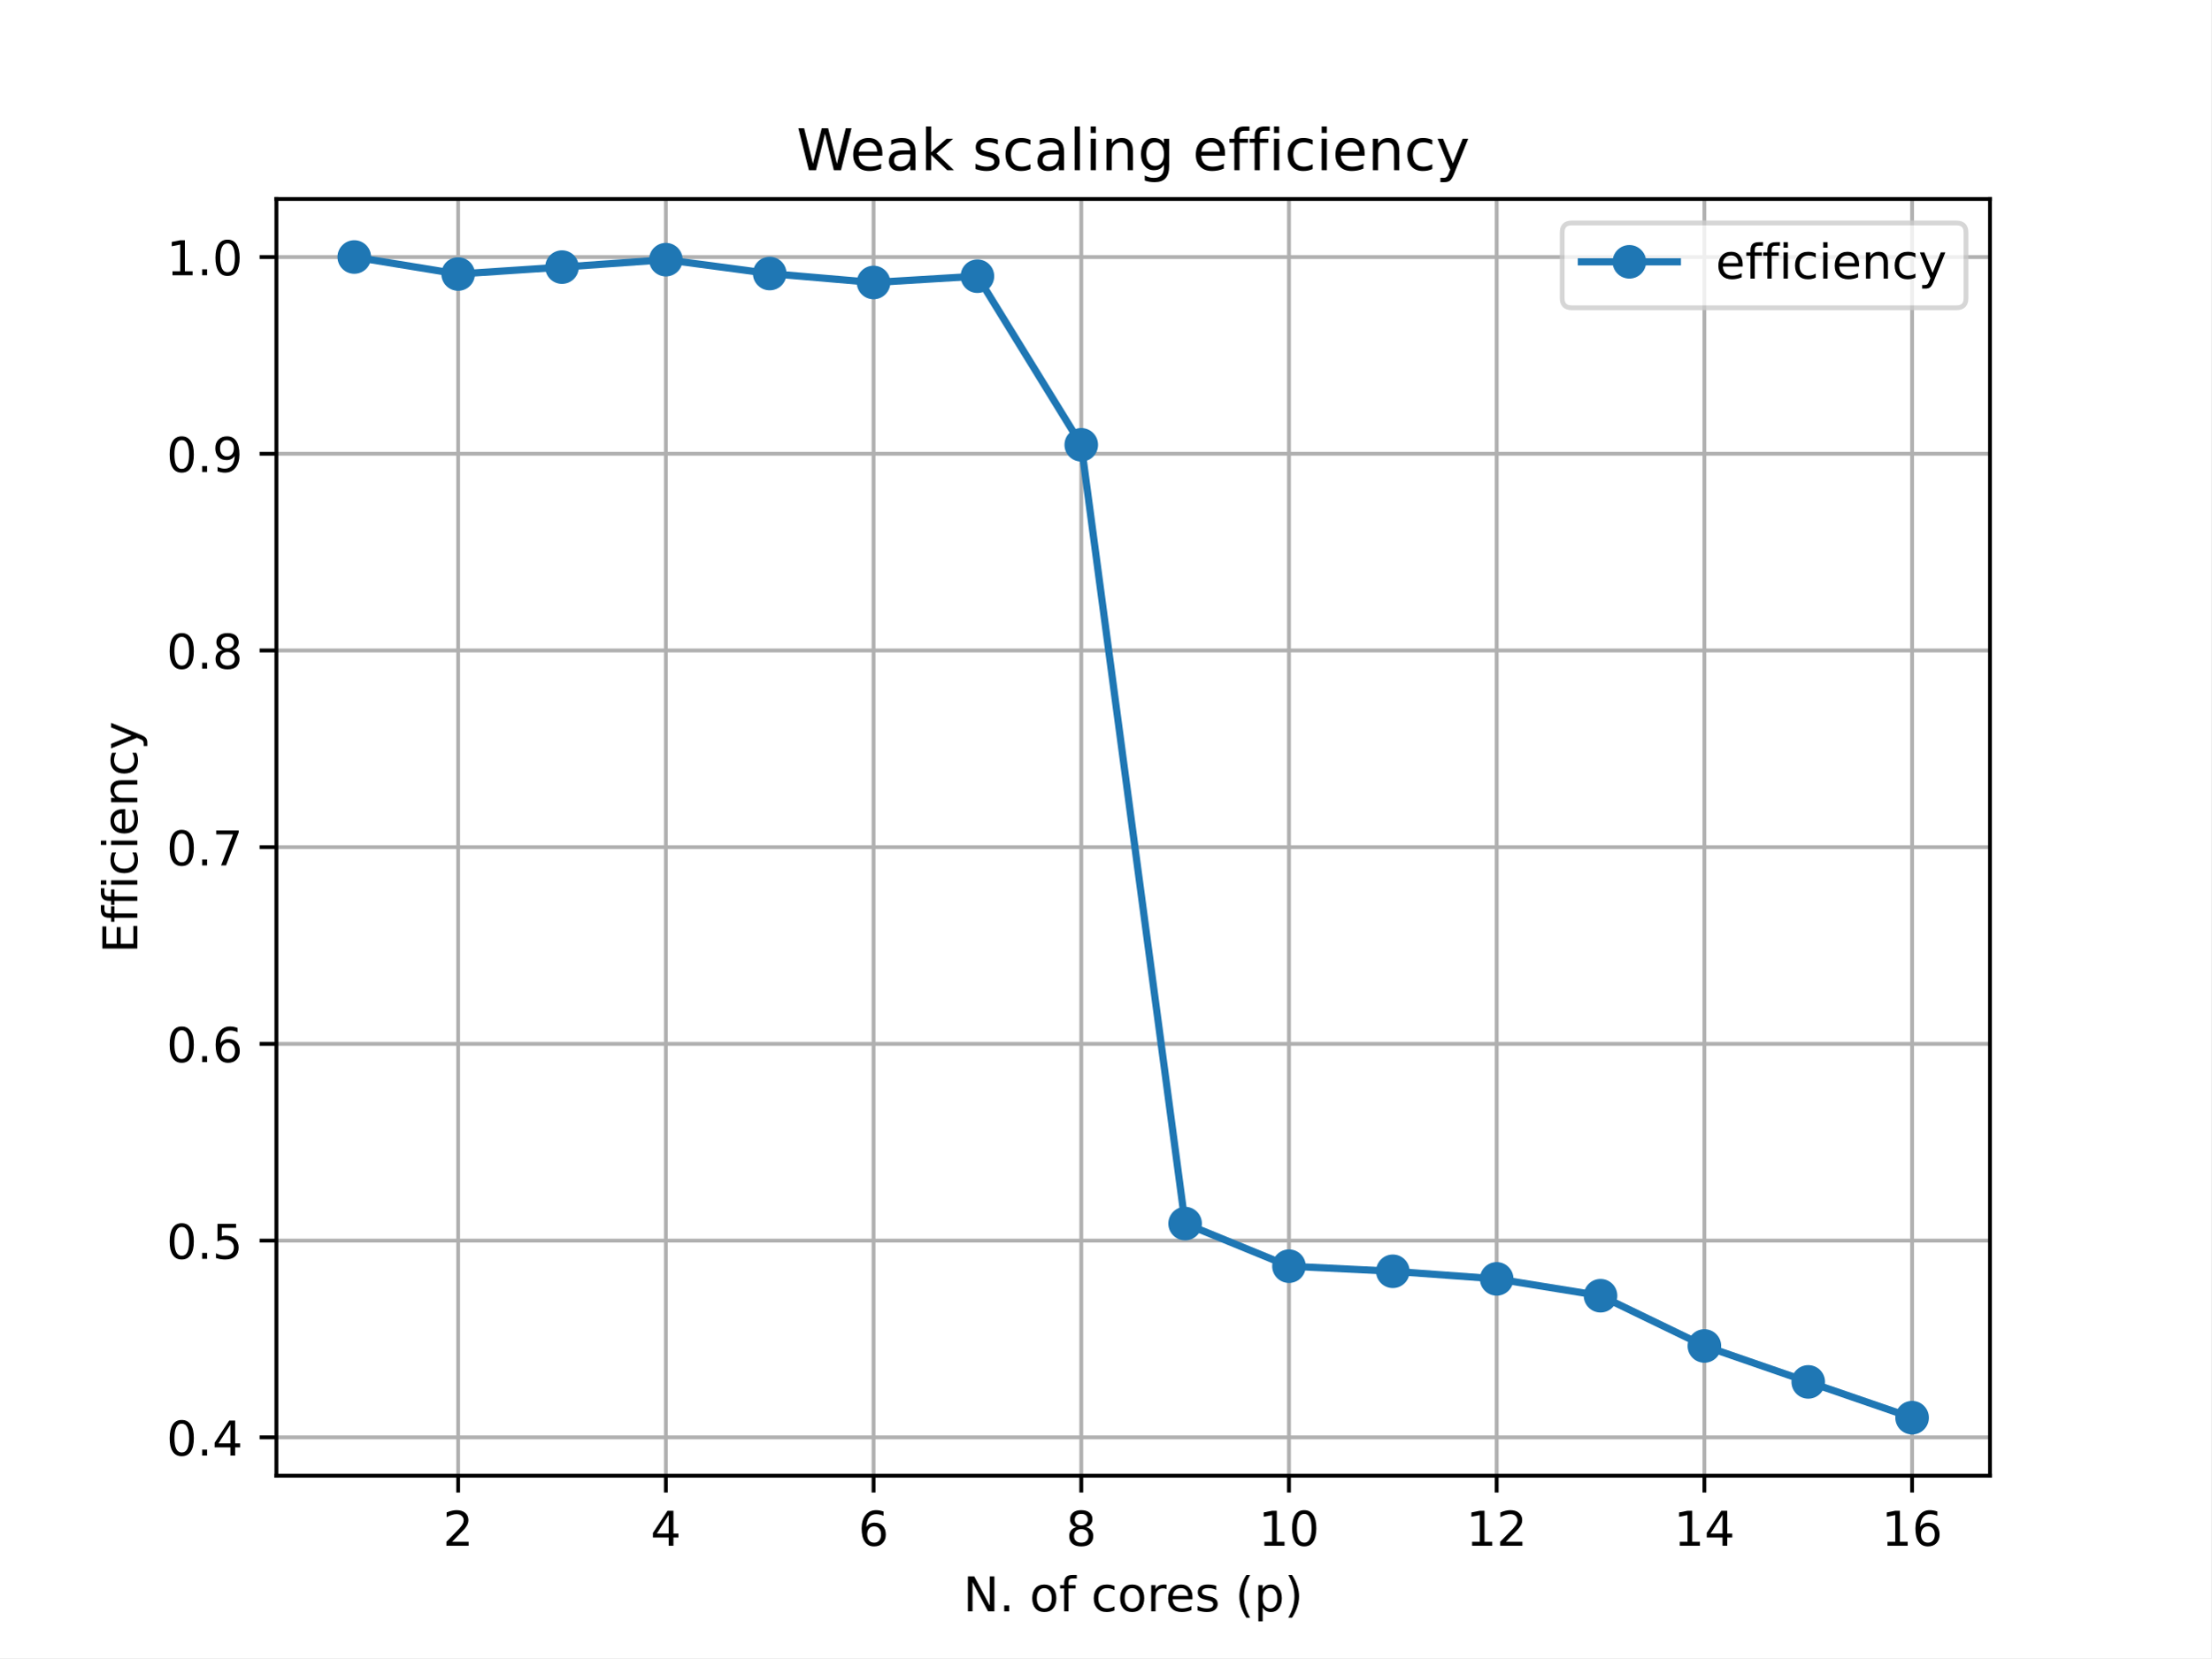
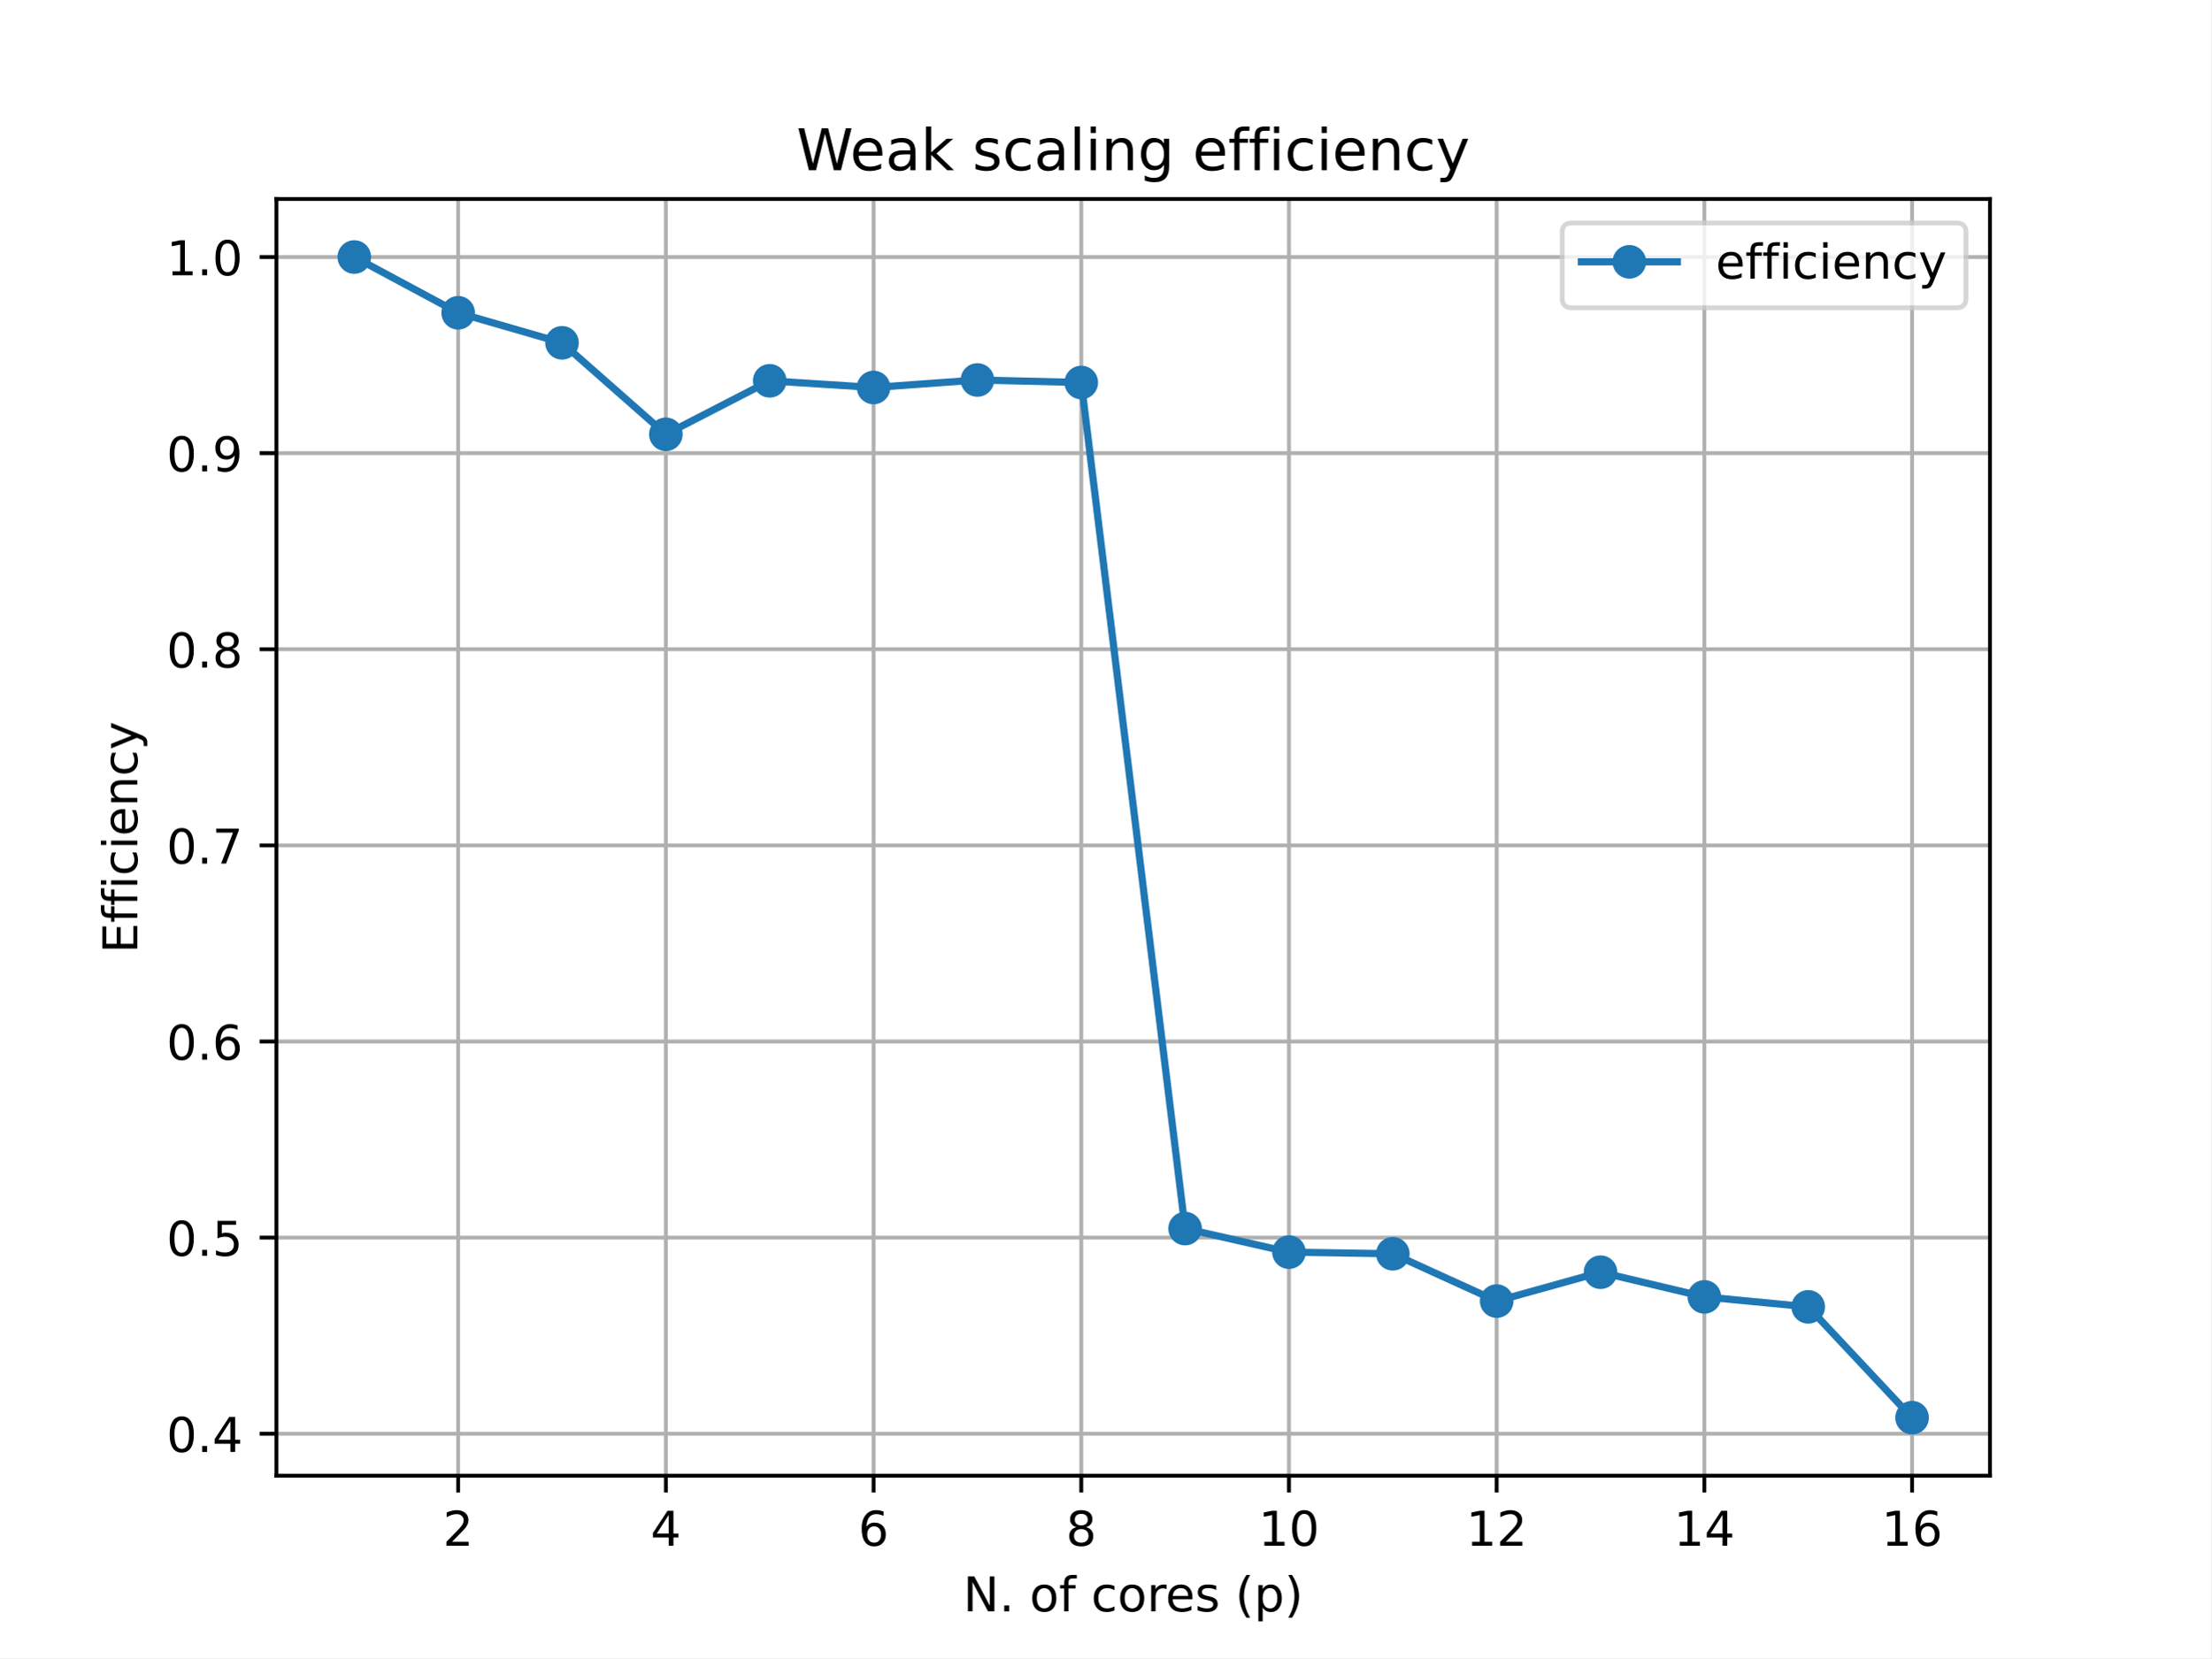
<svg xmlns="http://www.w3.org/2000/svg" xmlns:xlink="http://www.w3.org/1999/xlink" width="460.8pt" height="345.6pt" viewBox="0 0 460.8 345.6" version="1.1">
  <defs>
    <style type="text/css">*{stroke-linejoin: round; stroke-linecap: butt}</style>
  </defs>
  <g id="figure_1">
    <g id="patch_1">
      <path d="M 0 345.6  L 460.8 345.6  L 460.8 0  L 0 0  z " style="fill: #ffffff" />
    </g>
    <g id="axes_1">
      <g id="patch_2">
        <path d="M 57.6 307.584  L 414.72 307.584  L 414.72 41.472  L 57.6 41.472  z " style="fill: #ffffff" />
      </g>
      <g id="matplotlib.axis_1">
        <g id="xtick_1">
          <g id="line2d_1">
-             <path d="M 95.476 307.584  L 95.476 41.472  " clip-path="url(#pd4a42788e6)" style="fill: none; stroke: #b0b0b0; stroke-width: 0.8; stroke-linecap: square" />
+             <path d="M 95.476 307.584  L 95.476 41.472  " clip-path="url(#p84b30f42c1)" style="fill: none; stroke: #b0b0b0; stroke-width: 0.8; stroke-linecap: square" />
          </g>
          <g id="line2d_2">
            <defs>
-               <path id="md1b23c2b0b" d="M 0 0  L 0 3.5  " style="stroke: #000000; stroke-width: 0.8" />
+               <path id="m7cce8f2a4e" d="M 0 0  L 0 3.5  " style="stroke: #000000; stroke-width: 0.8" />
            </defs>
            <g>
-               <use xlink:href="#md1b23c2b0b" x="95.476" y="307.584" style="stroke: #000000; stroke-width: 0.8" />
+               <use xlink:href="#m7cce8f2a4e" x="95.476" y="307.584" style="stroke: #000000; stroke-width: 0.8" />
            </g>
          </g>
          <g id="text_1">
            <g transform="translate(92.29511 322.1824) scale(0.1 -0.1)">
              <defs>
                <path id="DejaVuSans-32" d="M 1228 531  L 3431 531  L 3431 0  L 469 0  L 469 531  Q 828 903 1448 1529  Q 2069 2156 2228 2338  Q 2531 2678 2651 2914  Q 2772 3150 2772 3378  Q 2772 3750 2511 3984  Q 2250 4219 1831 4219  Q 1534 4219 1204 4116  Q 875 4013 500 3803  L 500 4441  Q 881 4594 1212 4672  Q 1544 4750 1819 4750  Q 2544 4750 2975 4387  Q 3406 4025 3406 3419  Q 3406 3131 3298 2873  Q 3191 2616 2906 2266  Q 2828 2175 2409 1742  Q 1991 1309 1228 531  z " transform="scale(0.015625)" />
              </defs>
              <use xlink:href="#DejaVuSans-32" />
            </g>
          </g>
        </g>
        <g id="xtick_2">
          <g id="line2d_3">
-             <path d="M 138.764 307.584  L 138.764 41.472  " clip-path="url(#pd4a42788e6)" style="fill: none; stroke: #b0b0b0; stroke-width: 0.8; stroke-linecap: square" />
+             <path d="M 138.764 307.584  L 138.764 41.472  " clip-path="url(#p84b30f42c1)" style="fill: none; stroke: #b0b0b0; stroke-width: 0.8; stroke-linecap: square" />
          </g>
          <g id="line2d_4">
            <g>
-               <use xlink:href="#md1b23c2b0b" x="138.764" y="307.584" style="stroke: #000000; stroke-width: 0.8" />
+               <use xlink:href="#m7cce8f2a4e" x="138.764" y="307.584" style="stroke: #000000; stroke-width: 0.8" />
            </g>
          </g>
          <g id="text_2">
            <g transform="translate(135.5824 322.1824) scale(0.1 -0.1)">
              <defs>
                <path id="DejaVuSans-34" d="M 2419 4116  L 825 1625  L 2419 1625  L 2419 4116  z M 2253 4666  L 3047 4666  L 3047 1625  L 3713 1625  L 3713 1100  L 3047 1100  L 3047 0  L 2419 0  L 2419 1100  L 313 1100  L 313 1709  L 2253 4666  z " transform="scale(0.015625)" />
              </defs>
              <use xlink:href="#DejaVuSans-34" />
            </g>
          </g>
        </g>
        <g id="xtick_3">
          <g id="line2d_5">
-             <path d="M 182.051 307.584  L 182.051 41.472  " clip-path="url(#pd4a42788e6)" style="fill: none; stroke: #b0b0b0; stroke-width: 0.8; stroke-linecap: square" />
+             <path d="M 182.051 307.584  L 182.051 41.472  " clip-path="url(#p84b30f42c1)" style="fill: none; stroke: #b0b0b0; stroke-width: 0.8; stroke-linecap: square" />
          </g>
          <g id="line2d_6">
            <g>
-               <use xlink:href="#md1b23c2b0b" x="182.051" y="307.584" style="stroke: #000000; stroke-width: 0.8" />
+               <use xlink:href="#m7cce8f2a4e" x="182.051" y="307.584" style="stroke: #000000; stroke-width: 0.8" />
            </g>
          </g>
          <g id="text_3">
            <g transform="translate(178.8697 322.1824) scale(0.1 -0.1)">
              <defs>
                <path id="DejaVuSans-36" d="M 2113 2584  Q 1688 2584 1439 2293  Q 1191 2003 1191 1497  Q 1191 994 1439 701  Q 1688 409 2113 409  Q 2538 409 2786 701  Q 3034 994 3034 1497  Q 3034 2003 2786 2293  Q 2538 2584 2113 2584  z M 3366 4563  L 3366 3988  Q 3128 4100 2886 4159  Q 2644 4219 2406 4219  Q 1781 4219 1451 3797  Q 1122 3375 1075 2522  Q 1259 2794 1537 2939  Q 1816 3084 2150 3084  Q 2853 3084 3261 2657  Q 3669 2231 3669 1497  Q 3669 778 3244 343  Q 2819 -91 2113 -91  Q 1303 -91 875 529  Q 447 1150 447 2328  Q 447 3434 972 4092  Q 1497 4750 2381 4750  Q 2619 4750 2861 4703  Q 3103 4656 3366 4563  z " transform="scale(0.015625)" />
              </defs>
              <use xlink:href="#DejaVuSans-36" />
            </g>
          </g>
        </g>
        <g id="xtick_4">
          <g id="line2d_7">
-             <path d="M 225.338 307.584  L 225.338 41.472  " clip-path="url(#pd4a42788e6)" style="fill: none; stroke: #b0b0b0; stroke-width: 0.8; stroke-linecap: square" />
+             <path d="M 225.338 307.584  L 225.338 41.472  " clip-path="url(#p84b30f42c1)" style="fill: none; stroke: #b0b0b0; stroke-width: 0.8; stroke-linecap: square" />
          </g>
          <g id="line2d_8">
            <g>
-               <use xlink:href="#md1b23c2b0b" x="225.338" y="307.584" style="stroke: #000000; stroke-width: 0.8" />
+               <use xlink:href="#m7cce8f2a4e" x="225.338" y="307.584" style="stroke: #000000; stroke-width: 0.8" />
            </g>
          </g>
          <g id="text_4">
            <g transform="translate(222.1569 322.1824) scale(0.1 -0.1)">
              <defs>
                <path id="DejaVuSans-38" d="M 2034 2216  Q 1584 2216 1326 1975  Q 1069 1734 1069 1313  Q 1069 891 1326 650  Q 1584 409 2034 409  Q 2484 409 2743 651  Q 3003 894 3003 1313  Q 3003 1734 2745 1975  Q 2488 2216 2034 2216  z M 1403 2484  Q 997 2584 770 2862  Q 544 3141 544 3541  Q 544 4100 942 4425  Q 1341 4750 2034 4750  Q 2731 4750 3128 4425  Q 3525 4100 3525 3541  Q 3525 3141 3298 2862  Q 3072 2584 2669 2484  Q 3125 2378 3379 2068  Q 3634 1759 3634 1313  Q 3634 634 3220 271  Q 2806 -91 2034 -91  Q 1263 -91 848 271  Q 434 634 434 1313  Q 434 1759 690 2068  Q 947 2378 1403 2484  z M 1172 3481  Q 1172 3119 1398 2916  Q 1625 2713 2034 2713  Q 2441 2713 2670 2916  Q 2900 3119 2900 3481  Q 2900 3844 2670 4047  Q 2441 4250 2034 4250  Q 1625 4250 1398 4047  Q 1172 3844 1172 3481  z " transform="scale(0.015625)" />
              </defs>
              <use xlink:href="#DejaVuSans-38" />
            </g>
          </g>
        </g>
        <g id="xtick_5">
          <g id="line2d_9">
-             <path d="M 268.625 307.584  L 268.625 41.472  " clip-path="url(#pd4a42788e6)" style="fill: none; stroke: #b0b0b0; stroke-width: 0.8; stroke-linecap: square" />
+             <path d="M 268.625 307.584  L 268.625 41.472  " clip-path="url(#p84b30f42c1)" style="fill: none; stroke: #b0b0b0; stroke-width: 0.8; stroke-linecap: square" />
          </g>
          <g id="line2d_10">
            <g>
-               <use xlink:href="#md1b23c2b0b" x="268.625" y="307.584" style="stroke: #000000; stroke-width: 0.8" />
+               <use xlink:href="#m7cce8f2a4e" x="268.625" y="307.584" style="stroke: #000000; stroke-width: 0.8" />
            </g>
          </g>
          <g id="text_5">
            <g transform="translate(262.263 322.1824) scale(0.1 -0.1)">
              <defs>
                <path id="DejaVuSans-31" d="M 794 531  L 1825 531  L 1825 4091  L 703 3866  L 703 4441  L 1819 4666  L 2450 4666  L 2450 531  L 3481 531  L 3481 0  L 794 0  L 794 531  z " transform="scale(0.015625)" />
                <path id="DejaVuSans-30" d="M 2034 4250  Q 1547 4250 1301 3770  Q 1056 3291 1056 2328  Q 1056 1369 1301 889  Q 1547 409 2034 409  Q 2525 409 2770 889  Q 3016 1369 3016 2328  Q 3016 3291 2770 3770  Q 2525 4250 2034 4250  z M 2034 4750  Q 2819 4750 3233 4129  Q 3647 3509 3647 2328  Q 3647 1150 3233 529  Q 2819 -91 2034 -91  Q 1250 -91 836 529  Q 422 1150 422 2328  Q 422 3509 836 4129  Q 1250 4750 2034 4750  z " transform="scale(0.015625)" />
              </defs>
              <use xlink:href="#DejaVuSans-31" />
-               <use xlink:href="#DejaVuSans-30" transform="translate(63.62305 0)" />
+               <use xlink:href="#DejaVuSans-30" x="63.623" />
            </g>
          </g>
        </g>
        <g id="xtick_6">
          <g id="line2d_11">
-             <path d="M 311.913 307.584  L 311.913 41.472  " clip-path="url(#pd4a42788e6)" style="fill: none; stroke: #b0b0b0; stroke-width: 0.8; stroke-linecap: square" />
+             <path d="M 311.913 307.584  L 311.913 41.472  " clip-path="url(#p84b30f42c1)" style="fill: none; stroke: #b0b0b0; stroke-width: 0.8; stroke-linecap: square" />
          </g>
          <g id="line2d_12">
            <g>
-               <use xlink:href="#md1b23c2b0b" x="311.913" y="307.584" style="stroke: #000000; stroke-width: 0.8" />
+               <use xlink:href="#m7cce8f2a4e" x="311.913" y="307.584" style="stroke: #000000; stroke-width: 0.8" />
            </g>
          </g>
          <g id="text_6">
            <g transform="translate(305.5502 322.1824) scale(0.1 -0.1)">
              <use xlink:href="#DejaVuSans-31" />
-               <use xlink:href="#DejaVuSans-32" transform="translate(63.62305 0)" />
+               <use xlink:href="#DejaVuSans-32" x="63.623" />
            </g>
          </g>
        </g>
        <g id="xtick_7">
          <g id="line2d_13">
-             <path d="M 355.2 307.584  L 355.2 41.472  " clip-path="url(#pd4a42788e6)" style="fill: none; stroke: #b0b0b0; stroke-width: 0.8; stroke-linecap: square" />
+             <path d="M 355.2 307.584  L 355.2 41.472  " clip-path="url(#p84b30f42c1)" style="fill: none; stroke: #b0b0b0; stroke-width: 0.8; stroke-linecap: square" />
          </g>
          <g id="line2d_14">
            <g>
-               <use xlink:href="#md1b23c2b0b" x="355.2" y="307.584" style="stroke: #000000; stroke-width: 0.8" />
+               <use xlink:href="#m7cce8f2a4e" x="355.2" y="307.584" style="stroke: #000000; stroke-width: 0.8" />
            </g>
          </g>
          <g id="text_7">
            <g transform="translate(348.8375 322.1824) scale(0.1 -0.1)">
              <use xlink:href="#DejaVuSans-31" />
-               <use xlink:href="#DejaVuSans-34" transform="translate(63.62305 0)" />
+               <use xlink:href="#DejaVuSans-34" x="63.623" />
            </g>
          </g>
        </g>
        <g id="xtick_8">
          <g id="line2d_15">
-             <path d="M 398.487 307.584  L 398.487 41.472  " clip-path="url(#pd4a42788e6)" style="fill: none; stroke: #b0b0b0; stroke-width: 0.8; stroke-linecap: square" />
+             <path d="M 398.487 307.584  L 398.487 41.472  " clip-path="url(#p84b30f42c1)" style="fill: none; stroke: #b0b0b0; stroke-width: 0.8; stroke-linecap: square" />
          </g>
          <g id="line2d_16">
            <g>
-               <use xlink:href="#md1b23c2b0b" x="398.487" y="307.584" style="stroke: #000000; stroke-width: 0.8" />
+               <use xlink:href="#m7cce8f2a4e" x="398.487" y="307.584" style="stroke: #000000; stroke-width: 0.8" />
            </g>
          </g>
          <g id="text_8">
            <g transform="translate(392.1248 322.1824) scale(0.1 -0.1)">
              <use xlink:href="#DejaVuSans-31" />
-               <use xlink:href="#DejaVuSans-36" transform="translate(63.62305 0)" />
+               <use xlink:href="#DejaVuSans-36" x="63.623" />
            </g>
          </g>
        </g>
        <g id="text_9">
          <g transform="translate(200.735 335.8606) scale(0.1 -0.1)">
            <defs>
              <path id="DejaVuSans-4e" d="M 628 4666  L 1478 4666  L 3547 763  L 3547 4666  L 4159 4666  L 4159 0  L 3309 0  L 1241 3903  L 1241 0  L 628 0  L 628 4666  z " transform="scale(0.015625)" />
              <path id="DejaVuSans-2e" d="M 684 794  L 1344 794  L 1344 0  L 684 0  L 684 794  z " transform="scale(0.015625)" />
              <path id="DejaVuSans-20" transform="scale(0.015625)" />
              <path id="DejaVuSans-6f" d="M 1959 3097  Q 1497 3097 1228 2736  Q 959 2375 959 1747  Q 959 1119 1226 758  Q 1494 397 1959 397  Q 2419 397 2687 759  Q 2956 1122 2956 1747  Q 2956 2369 2687 2733  Q 2419 3097 1959 3097  z M 1959 3584  Q 2709 3584 3137 3096  Q 3566 2609 3566 1747  Q 3566 888 3137 398  Q 2709 -91 1959 -91  Q 1206 -91 779 398  Q 353 888 353 1747  Q 353 2609 779 3096  Q 1206 3584 1959 3584  z " transform="scale(0.015625)" />
              <path id="DejaVuSans-66" d="M 2375 4863  L 2375 4384  L 1825 4384  Q 1516 4384 1395 4259  Q 1275 4134 1275 3809  L 1275 3500  L 2222 3500  L 2222 3053  L 1275 3053  L 1275 0  L 697 0  L 697 3053  L 147 3053  L 147 3500  L 697 3500  L 697 3744  Q 697 4328 969 4595  Q 1241 4863 1831 4863  L 2375 4863  z " transform="scale(0.015625)" />
              <path id="DejaVuSans-63" d="M 3122 3366  L 3122 2828  Q 2878 2963 2633 3030  Q 2388 3097 2138 3097  Q 1578 3097 1268 2742  Q 959 2388 959 1747  Q 959 1106 1268 751  Q 1578 397 2138 397  Q 2388 397 2633 464  Q 2878 531 3122 666  L 3122 134  Q 2881 22 2623 -34  Q 2366 -91 2075 -91  Q 1284 -91 818 406  Q 353 903 353 1747  Q 353 2603 823 3093  Q 1294 3584 2113 3584  Q 2378 3584 2631 3529  Q 2884 3475 3122 3366  z " transform="scale(0.015625)" />
              <path id="DejaVuSans-72" d="M 2631 2963  Q 2534 3019 2420 3045  Q 2306 3072 2169 3072  Q 1681 3072 1420 2755  Q 1159 2438 1159 1844  L 1159 0  L 581 0  L 581 3500  L 1159 3500  L 1159 2956  Q 1341 3275 1631 3429  Q 1922 3584 2338 3584  Q 2397 3584 2469 3576  Q 2541 3569 2628 3553  L 2631 2963  z " transform="scale(0.015625)" />
              <path id="DejaVuSans-65" d="M 3597 1894  L 3597 1613  L 953 1613  Q 991 1019 1311 708  Q 1631 397 2203 397  Q 2534 397 2845 478  Q 3156 559 3463 722  L 3463 178  Q 3153 47 2828 -22  Q 2503 -91 2169 -91  Q 1331 -91 842 396  Q 353 884 353 1716  Q 353 2575 817 3079  Q 1281 3584 2069 3584  Q 2775 3584 3186 3129  Q 3597 2675 3597 1894  z M 3022 2063  Q 3016 2534 2758 2815  Q 2500 3097 2075 3097  Q 1594 3097 1305 2825  Q 1016 2553 972 2059  L 3022 2063  z " transform="scale(0.015625)" />
              <path id="DejaVuSans-73" d="M 2834 3397  L 2834 2853  Q 2591 2978 2328 3040  Q 2066 3103 1784 3103  Q 1356 3103 1142 2972  Q 928 2841 928 2578  Q 928 2378 1081 2264  Q 1234 2150 1697 2047  L 1894 2003  Q 2506 1872 2764 1633  Q 3022 1394 3022 966  Q 3022 478 2636 193  Q 2250 -91 1575 -91  Q 1294 -91 989 -36  Q 684 19 347 128  L 347 722  Q 666 556 975 473  Q 1284 391 1588 391  Q 1994 391 2212 530  Q 2431 669 2431 922  Q 2431 1156 2273 1281  Q 2116 1406 1581 1522  L 1381 1569  Q 847 1681 609 1914  Q 372 2147 372 2553  Q 372 3047 722 3315  Q 1072 3584 1716 3584  Q 2034 3584 2315 3537  Q 2597 3491 2834 3397  z " transform="scale(0.015625)" />
              <path id="DejaVuSans-28" d="M 1984 4856  Q 1566 4138 1362 3434  Q 1159 2731 1159 2009  Q 1159 1288 1364 580  Q 1569 -128 1984 -844  L 1484 -844  Q 1016 -109 783 600  Q 550 1309 550 2009  Q 550 2706 781 3412  Q 1013 4119 1484 4856  L 1984 4856  z " transform="scale(0.015625)" />
              <path id="DejaVuSans-70" d="M 1159 525  L 1159 -1331  L 581 -1331  L 581 3500  L 1159 3500  L 1159 2969  Q 1341 3281 1617 3432  Q 1894 3584 2278 3584  Q 2916 3584 3314 3078  Q 3713 2572 3713 1747  Q 3713 922 3314 415  Q 2916 -91 2278 -91  Q 1894 -91 1617 61  Q 1341 213 1159 525  z M 3116 1747  Q 3116 2381 2855 2742  Q 2594 3103 2138 3103  Q 1681 3103 1420 2742  Q 1159 2381 1159 1747  Q 1159 1113 1420 752  Q 1681 391 2138 391  Q 2594 391 2855 752  Q 3116 1113 3116 1747  z " transform="scale(0.015625)" />
              <path id="DejaVuSans-29" d="M 513 4856  L 1013 4856  Q 1481 4119 1714 3412  Q 1947 2706 1947 2009  Q 1947 1309 1714 600  Q 1481 -109 1013 -844  L 513 -844  Q 928 -128 1133 580  Q 1338 1288 1338 2009  Q 1338 2731 1133 3434  Q 928 4138 513 4856  z " transform="scale(0.015625)" />
            </defs>
            <use xlink:href="#DejaVuSans-4e" />
-             <use xlink:href="#DejaVuSans-2e" transform="translate(74.80469 0)" />
-             <use xlink:href="#DejaVuSans-20" transform="translate(106.5918 0)" />
-             <use xlink:href="#DejaVuSans-6f" transform="translate(138.3789 0)" />
-             <use xlink:href="#DejaVuSans-66" transform="translate(199.5605 0)" />
-             <use xlink:href="#DejaVuSans-20" transform="translate(234.7656 0)" />
-             <use xlink:href="#DejaVuSans-63" transform="translate(266.5527 0)" />
-             <use xlink:href="#DejaVuSans-6f" transform="translate(321.5332 0)" />
-             <use xlink:href="#DejaVuSans-72" transform="translate(382.7148 0)" />
-             <use xlink:href="#DejaVuSans-65" transform="translate(421.5781 0)" />
-             <use xlink:href="#DejaVuSans-73" transform="translate(483.1016 0)" />
-             <use xlink:href="#DejaVuSans-20" transform="translate(535.2012 0)" />
-             <use xlink:href="#DejaVuSans-28" transform="translate(566.9883 0)" />
-             <use xlink:href="#DejaVuSans-70" transform="translate(606.002 0)" />
-             <use xlink:href="#DejaVuSans-29" transform="translate(669.4785 0)" />
+             <use xlink:href="#DejaVuSans-2e" x="74.805" />
+             <use xlink:href="#DejaVuSans-20" x="106.592" />
+             <use xlink:href="#DejaVuSans-6f" x="138.379" />
+             <use xlink:href="#DejaVuSans-66" x="199.561" />
+             <use xlink:href="#DejaVuSans-20" x="234.766" />
+             <use xlink:href="#DejaVuSans-63" x="266.553" />
+             <use xlink:href="#DejaVuSans-6f" x="321.533" />
+             <use xlink:href="#DejaVuSans-72" x="382.715" />
+             <use xlink:href="#DejaVuSans-65" x="421.578" />
+             <use xlink:href="#DejaVuSans-73" x="483.102" />
+             <use xlink:href="#DejaVuSans-20" x="535.201" />
+             <use xlink:href="#DejaVuSans-28" x="566.988" />
+             <use xlink:href="#DejaVuSans-70" x="606.002" />
+             <use xlink:href="#DejaVuSans-29" x="669.479" />
          </g>
        </g>
      </g>
      <g id="matplotlib.axis_2">
        <g id="ytick_1">
          <g id="line2d_17">
-             <path d="M 57.6 299.586  L 414.72 299.586  " clip-path="url(#pd4a42788e6)" style="fill: none; stroke: #b0b0b0; stroke-width: 0.8; stroke-linecap: square" />
+             <path d="M 57.6 298.836  L 414.72 298.836  " clip-path="url(#p84b30f42c1)" style="fill: none; stroke: #b0b0b0; stroke-width: 0.8; stroke-linecap: square" />
          </g>
          <g id="line2d_18">
            <defs>
-               <path id="md03afaaa8c" d="M 0 0  L -3.5 0  " style="stroke: #000000; stroke-width: 0.8" />
+               <path id="m7eaa6a4d92" d="M 0 0  L -3.5 0  " style="stroke: #000000; stroke-width: 0.8" />
            </defs>
            <g>
-               <use xlink:href="#md03afaaa8c" x="57.6" y="299.586" style="stroke: #000000; stroke-width: 0.8" />
+               <use xlink:href="#m7eaa6a4d92" x="57.6" y="298.836" style="stroke: #000000; stroke-width: 0.8" />
            </g>
          </g>
          <g id="text_10">
-             <g transform="translate(34.69687 303.3849) scale(0.1 -0.1)">
-               <use xlink:href="#DejaVuSans-30" />
-               <use xlink:href="#DejaVuSans-2e" transform="translate(63.62305 0)" />
-               <use xlink:href="#DejaVuSans-34" transform="translate(95.41016 0)" />
+             <g transform="translate(34.69687 302.6348) scale(0.1 -0.1)">
+               <use xlink:href="#DejaVuSans-30" />
+               <use xlink:href="#DejaVuSans-2e" x="63.623" />
+               <use xlink:href="#DejaVuSans-34" x="95.41" />
            </g>
          </g>
        </g>
        <g id="ytick_2">
          <g id="line2d_19">
-             <path d="M 57.6 258.583  L 414.72 258.583  " clip-path="url(#pd4a42788e6)" style="fill: none; stroke: #b0b0b0; stroke-width: 0.8; stroke-linecap: square" />
+             <path d="M 57.6 257.958  L 414.72 257.958  " clip-path="url(#p84b30f42c1)" style="fill: none; stroke: #b0b0b0; stroke-width: 0.8; stroke-linecap: square" />
          </g>
          <g id="line2d_20">
            <g>
-               <use xlink:href="#md03afaaa8c" x="57.6" y="258.583" style="stroke: #000000; stroke-width: 0.8" />
+               <use xlink:href="#m7eaa6a4d92" x="57.6" y="257.958" style="stroke: #000000; stroke-width: 0.8" />
            </g>
          </g>
          <g id="text_11">
-             <g transform="translate(34.69687 262.382) scale(0.1 -0.1)">
+             <g transform="translate(34.69687 261.7569) scale(0.1 -0.1)">
              <defs>
                <path id="DejaVuSans-35" d="M 691 4666  L 3169 4666  L 3169 4134  L 1269 4134  L 1269 2991  Q 1406 3038 1543 3061  Q 1681 3084 1819 3084  Q 2600 3084 3056 2656  Q 3513 2228 3513 1497  Q 3513 744 3044 326  Q 2575 -91 1722 -91  Q 1428 -91 1123 -41  Q 819 9 494 109  L 494 744  Q 775 591 1075 516  Q 1375 441 1709 441  Q 2250 441 2565 725  Q 2881 1009 2881 1497  Q 2881 1984 2565 2268  Q 2250 2553 1709 2553  Q 1456 2553 1204 2497  Q 953 2441 691 2322  L 691 4666  z " transform="scale(0.015625)" />
              </defs>
              <use xlink:href="#DejaVuSans-30" />
-               <use xlink:href="#DejaVuSans-2e" transform="translate(63.62305 0)" />
-               <use xlink:href="#DejaVuSans-35" transform="translate(95.41016 0)" />
+               <use xlink:href="#DejaVuSans-2e" x="63.623" />
+               <use xlink:href="#DejaVuSans-35" x="95.41" />
            </g>
          </g>
        </g>
        <g id="ytick_3">
          <g id="line2d_21">
-             <path d="M 57.6 217.58  L 414.72 217.58  " clip-path="url(#pd4a42788e6)" style="fill: none; stroke: #b0b0b0; stroke-width: 0.8; stroke-linecap: square" />
+             <path d="M 57.6 217.08  L 414.72 217.08  " clip-path="url(#p84b30f42c1)" style="fill: none; stroke: #b0b0b0; stroke-width: 0.8; stroke-linecap: square" />
          </g>
          <g id="line2d_22">
            <g>
-               <use xlink:href="#md03afaaa8c" x="57.6" y="217.58" style="stroke: #000000; stroke-width: 0.8" />
+               <use xlink:href="#m7eaa6a4d92" x="57.6" y="217.08" style="stroke: #000000; stroke-width: 0.8" />
            </g>
          </g>
          <g id="text_12">
-             <g transform="translate(34.69687 221.379) scale(0.1 -0.1)">
-               <use xlink:href="#DejaVuSans-30" />
-               <use xlink:href="#DejaVuSans-2e" transform="translate(63.62305 0)" />
-               <use xlink:href="#DejaVuSans-36" transform="translate(95.41016 0)" />
+             <g transform="translate(34.69687 220.879) scale(0.1 -0.1)">
+               <use xlink:href="#DejaVuSans-30" />
+               <use xlink:href="#DejaVuSans-2e" x="63.623" />
+               <use xlink:href="#DejaVuSans-36" x="95.41" />
            </g>
          </g>
        </g>
        <g id="ytick_4">
          <g id="line2d_23">
-             <path d="M 57.6 176.577  L 414.72 176.577  " clip-path="url(#pd4a42788e6)" style="fill: none; stroke: #b0b0b0; stroke-width: 0.8; stroke-linecap: square" />
+             <path d="M 57.6 176.202  L 414.72 176.202  " clip-path="url(#p84b30f42c1)" style="fill: none; stroke: #b0b0b0; stroke-width: 0.8; stroke-linecap: square" />
          </g>
          <g id="line2d_24">
            <g>
-               <use xlink:href="#md03afaaa8c" x="57.6" y="176.577" style="stroke: #000000; stroke-width: 0.8" />
+               <use xlink:href="#m7eaa6a4d92" x="57.6" y="176.202" style="stroke: #000000; stroke-width: 0.8" />
            </g>
          </g>
          <g id="text_13">
-             <g transform="translate(34.69687 180.3761) scale(0.1 -0.1)">
+             <g transform="translate(34.69687 180.001) scale(0.1 -0.1)">
              <defs>
                <path id="DejaVuSans-37" d="M 525 4666  L 3525 4666  L 3525 4397  L 1831 0  L 1172 0  L 2766 4134  L 525 4134  L 525 4666  z " transform="scale(0.015625)" />
              </defs>
              <use xlink:href="#DejaVuSans-30" />
-               <use xlink:href="#DejaVuSans-2e" transform="translate(63.62305 0)" />
-               <use xlink:href="#DejaVuSans-37" transform="translate(95.41016 0)" />
+               <use xlink:href="#DejaVuSans-2e" x="63.623" />
+               <use xlink:href="#DejaVuSans-37" x="95.41" />
            </g>
          </g>
        </g>
        <g id="ytick_5">
          <g id="line2d_25">
-             <path d="M 57.6 135.574  L 414.72 135.574  " clip-path="url(#pd4a42788e6)" style="fill: none; stroke: #b0b0b0; stroke-width: 0.8; stroke-linecap: square" />
+             <path d="M 57.6 135.324  L 414.72 135.324  " clip-path="url(#p84b30f42c1)" style="fill: none; stroke: #b0b0b0; stroke-width: 0.8; stroke-linecap: square" />
          </g>
          <g id="line2d_26">
            <g>
-               <use xlink:href="#md03afaaa8c" x="57.6" y="135.574" style="stroke: #000000; stroke-width: 0.8" />
+               <use xlink:href="#m7eaa6a4d92" x="57.6" y="135.324" style="stroke: #000000; stroke-width: 0.8" />
            </g>
          </g>
          <g id="text_14">
-             <g transform="translate(34.69687 139.3731) scale(0.1 -0.1)">
-               <use xlink:href="#DejaVuSans-30" />
-               <use xlink:href="#DejaVuSans-2e" transform="translate(63.62305 0)" />
-               <use xlink:href="#DejaVuSans-38" transform="translate(95.41016 0)" />
+             <g transform="translate(34.69687 139.1231) scale(0.1 -0.1)">
+               <use xlink:href="#DejaVuSans-30" />
+               <use xlink:href="#DejaVuSans-2e" x="63.623" />
+               <use xlink:href="#DejaVuSans-38" x="95.41" />
            </g>
          </g>
        </g>
        <g id="ytick_6">
          <g id="line2d_27">
-             <path d="M 57.6 94.571  L 414.72 94.571  " clip-path="url(#pd4a42788e6)" style="fill: none; stroke: #b0b0b0; stroke-width: 0.8; stroke-linecap: square" />
+             <path d="M 57.6 94.446  L 414.72 94.446  " clip-path="url(#p84b30f42c1)" style="fill: none; stroke: #b0b0b0; stroke-width: 0.8; stroke-linecap: square" />
          </g>
          <g id="line2d_28">
            <g>
-               <use xlink:href="#md03afaaa8c" x="57.6" y="94.571" style="stroke: #000000; stroke-width: 0.8" />
+               <use xlink:href="#m7eaa6a4d92" x="57.6" y="94.446" style="stroke: #000000; stroke-width: 0.8" />
            </g>
          </g>
          <g id="text_15">
-             <g transform="translate(34.69687 98.37017) scale(0.1 -0.1)">
+             <g transform="translate(34.69687 98.24515) scale(0.1 -0.1)">
              <defs>
                <path id="DejaVuSans-39" d="M 703 97  L 703 672  Q 941 559 1184 500  Q 1428 441 1663 441  Q 2288 441 2617 861  Q 2947 1281 2994 2138  Q 2813 1869 2534 1725  Q 2256 1581 1919 1581  Q 1219 1581 811 2004  Q 403 2428 403 3163  Q 403 3881 828 4315  Q 1253 4750 1959 4750  Q 2769 4750 3195 4129  Q 3622 3509 3622 2328  Q 3622 1225 3098 567  Q 2575 -91 1691 -91  Q 1453 -91 1209 -44  Q 966 3 703 97  z M 1959 2075  Q 2384 2075 2632 2365  Q 2881 2656 2881 3163  Q 2881 3666 2632 3958  Q 2384 4250 1959 4250  Q 1534 4250 1286 3958  Q 1038 3666 1038 3163  Q 1038 2656 1286 2365  Q 1534 2075 1959 2075  z " transform="scale(0.015625)" />
              </defs>
              <use xlink:href="#DejaVuSans-30" />
-               <use xlink:href="#DejaVuSans-2e" transform="translate(63.62305 0)" />
-               <use xlink:href="#DejaVuSans-39" transform="translate(95.41016 0)" />
+               <use xlink:href="#DejaVuSans-2e" x="63.623" />
+               <use xlink:href="#DejaVuSans-39" x="95.41" />
            </g>
          </g>
        </g>
        <g id="ytick_7">
          <g id="line2d_29">
-             <path d="M 57.6 53.568  L 414.72 53.568  " clip-path="url(#pd4a42788e6)" style="fill: none; stroke: #b0b0b0; stroke-width: 0.8; stroke-linecap: square" />
+             <path d="M 57.6 53.568  L 414.72 53.568  " clip-path="url(#p84b30f42c1)" style="fill: none; stroke: #b0b0b0; stroke-width: 0.8; stroke-linecap: square" />
          </g>
          <g id="line2d_30">
            <g>
-               <use xlink:href="#md03afaaa8c" x="57.6" y="53.568" style="stroke: #000000; stroke-width: 0.8" />
+               <use xlink:href="#m7eaa6a4d92" x="57.6" y="53.568" style="stroke: #000000; stroke-width: 0.8" />
            </g>
          </g>
          <g id="text_16">
            <g transform="translate(34.69687 57.36722) scale(0.1 -0.1)">
              <use xlink:href="#DejaVuSans-31" />
-               <use xlink:href="#DejaVuSans-2e" transform="translate(63.62305 0)" />
-               <use xlink:href="#DejaVuSans-30" transform="translate(95.41016 0)" />
+               <use xlink:href="#DejaVuSans-2e" x="63.623" />
+               <use xlink:href="#DejaVuSans-30" x="95.41" />
            </g>
          </g>
        </g>
        <g id="text_17">
          <g transform="translate(28.61719 198.6889) rotate(-90) scale(0.1 -0.1)">
            <defs>
              <path id="DejaVuSans-45" d="M 628 4666  L 3578 4666  L 3578 4134  L 1259 4134  L 1259 2753  L 3481 2753  L 3481 2222  L 1259 2222  L 1259 531  L 3634 531  L 3634 0  L 628 0  L 628 4666  z " transform="scale(0.015625)" />
              <path id="DejaVuSans-69" d="M 603 3500  L 1178 3500  L 1178 0  L 603 0  L 603 3500  z M 603 4863  L 1178 4863  L 1178 4134  L 603 4134  L 603 4863  z " transform="scale(0.015625)" />
              <path id="DejaVuSans-6e" d="M 3513 2113  L 3513 0  L 2938 0  L 2938 2094  Q 2938 2591 2744 2837  Q 2550 3084 2163 3084  Q 1697 3084 1428 2787  Q 1159 2491 1159 1978  L 1159 0  L 581 0  L 581 3500  L 1159 3500  L 1159 2956  Q 1366 3272 1645 3428  Q 1925 3584 2291 3584  Q 2894 3584 3203 3211  Q 3513 2838 3513 2113  z " transform="scale(0.015625)" />
              <path id="DejaVuSans-79" d="M 2059 -325  Q 1816 -950 1584 -1140  Q 1353 -1331 966 -1331  L 506 -1331  L 506 -850  L 844 -850  Q 1081 -850 1212 -737  Q 1344 -625 1503 -206  L 1606 56  L 191 3500  L 800 3500  L 1894 763  L 2988 3500  L 3597 3500  L 2059 -325  z " transform="scale(0.015625)" />
            </defs>
            <use xlink:href="#DejaVuSans-45" />
-             <use xlink:href="#DejaVuSans-66" transform="translate(63.18359 0)" />
-             <use xlink:href="#DejaVuSans-66" transform="translate(98.38867 0)" />
-             <use xlink:href="#DejaVuSans-69" transform="translate(133.5938 0)" />
-             <use xlink:href="#DejaVuSans-63" transform="translate(161.377 0)" />
-             <use xlink:href="#DejaVuSans-69" transform="translate(216.3574 0)" />
-             <use xlink:href="#DejaVuSans-65" transform="translate(244.1406 0)" />
-             <use xlink:href="#DejaVuSans-6e" transform="translate(305.6641 0)" />
-             <use xlink:href="#DejaVuSans-63" transform="translate(369.043 0)" />
-             <use xlink:href="#DejaVuSans-79" transform="translate(424.0234 0)" />
+             <use xlink:href="#DejaVuSans-66" x="63.184" />
+             <use xlink:href="#DejaVuSans-66" x="98.389" />
+             <use xlink:href="#DejaVuSans-69" x="133.594" />
+             <use xlink:href="#DejaVuSans-63" x="161.377" />
+             <use xlink:href="#DejaVuSans-69" x="216.357" />
+             <use xlink:href="#DejaVuSans-65" x="244.141" />
+             <use xlink:href="#DejaVuSans-6e" x="305.664" />
+             <use xlink:href="#DejaVuSans-63" x="369.043" />
+             <use xlink:href="#DejaVuSans-79" x="424.023" />
          </g>
        </g>
      </g>
      <g id="line2d_31">
-         <path d="M 73.833 53.568  L 95.476 57.113  L 117.12 55.672  L 138.764 54.122  L 160.407 57.013  L 182.051 58.878  L 203.695 57.567  L 225.338 92.713  L 246.982 255.033  L 268.625 263.911  L 290.269 264.977  L 311.913 266.558  L 333.556 270.069  L 355.2 280.541  L 376.844 288.031  L 398.487 295.488  " clip-path="url(#pd4a42788e6)" style="fill: none; stroke: #1f77b4; stroke-width: 1.5; stroke-linecap: square" />
+         <path d="M 73.833 53.568  L 95.476 65.189  L 117.12 71.447  L 138.764 90.519  L 160.407 79.368  L 182.051 80.76  L 203.695 79.196  L 225.338 79.723  L 246.982 256.074  L 268.625 260.989  L 290.269 261.328  L 311.913 271.188  L 333.556 265.168  L 355.2 270.312  L 376.844 272.391  L 398.487 295.488  " clip-path="url(#p84b30f42c1)" style="fill: none; stroke: #1f77b4; stroke-width: 1.5; stroke-linecap: square" />
        <defs>
-           <path id="md30299df56" d="M 0 3  C 0.796 3 1.559 2.684 2.121 2.121  C 2.684 1.559 3 0.796 3 0  C 3 -0.796 2.684 -1.559 2.121 -2.121  C 1.559 -2.684 0.796 -3 0 -3  C -0.796 -3 -1.559 -2.684 -2.121 -2.121  C -2.684 -1.559 -3 -0.796 -3 0  C -3 0.796 -2.684 1.559 -2.121 2.121  C -1.559 2.684 -0.796 3 0 3  z " style="stroke: #1f77b4" />
+           <path id="m80e61da001" d="M 0 3  C 0.796 3 1.559 2.684 2.121 2.121  C 2.684 1.559 3 0.796 3 0  C 3 -0.796 2.684 -1.559 2.121 -2.121  C 1.559 -2.684 0.796 -3 0 -3  C -0.796 -3 -1.559 -2.684 -2.121 -2.121  C -2.684 -1.559 -3 -0.796 -3 0  C -3 0.796 -2.684 1.559 -2.121 2.121  C -1.559 2.684 -0.796 3 0 3  z " style="stroke: #1f77b4" />
        </defs>
-         <g clip-path="url(#pd4a42788e6)">
-           <use xlink:href="#md30299df56" x="73.833" y="53.568" style="fill: #1f77b4; stroke: #1f77b4" />
-           <use xlink:href="#md30299df56" x="95.476" y="57.113" style="fill: #1f77b4; stroke: #1f77b4" />
-           <use xlink:href="#md30299df56" x="117.12" y="55.672" style="fill: #1f77b4; stroke: #1f77b4" />
-           <use xlink:href="#md30299df56" x="138.764" y="54.122" style="fill: #1f77b4; stroke: #1f77b4" />
-           <use xlink:href="#md30299df56" x="160.407" y="57.013" style="fill: #1f77b4; stroke: #1f77b4" />
-           <use xlink:href="#md30299df56" x="182.051" y="58.878" style="fill: #1f77b4; stroke: #1f77b4" />
-           <use xlink:href="#md30299df56" x="203.695" y="57.567" style="fill: #1f77b4; stroke: #1f77b4" />
-           <use xlink:href="#md30299df56" x="225.338" y="92.713" style="fill: #1f77b4; stroke: #1f77b4" />
-           <use xlink:href="#md30299df56" x="246.982" y="255.033" style="fill: #1f77b4; stroke: #1f77b4" />
-           <use xlink:href="#md30299df56" x="268.625" y="263.911" style="fill: #1f77b4; stroke: #1f77b4" />
-           <use xlink:href="#md30299df56" x="290.269" y="264.977" style="fill: #1f77b4; stroke: #1f77b4" />
-           <use xlink:href="#md30299df56" x="311.913" y="266.558" style="fill: #1f77b4; stroke: #1f77b4" />
-           <use xlink:href="#md30299df56" x="333.556" y="270.069" style="fill: #1f77b4; stroke: #1f77b4" />
-           <use xlink:href="#md30299df56" x="355.2" y="280.541" style="fill: #1f77b4; stroke: #1f77b4" />
-           <use xlink:href="#md30299df56" x="376.844" y="288.031" style="fill: #1f77b4; stroke: #1f77b4" />
-           <use xlink:href="#md30299df56" x="398.487" y="295.488" style="fill: #1f77b4; stroke: #1f77b4" />
+         <g clip-path="url(#p84b30f42c1)">
+           <use xlink:href="#m80e61da001" x="73.833" y="53.568" style="fill: #1f77b4; stroke: #1f77b4" />
+           <use xlink:href="#m80e61da001" x="95.476" y="65.189" style="fill: #1f77b4; stroke: #1f77b4" />
+           <use xlink:href="#m80e61da001" x="117.12" y="71.447" style="fill: #1f77b4; stroke: #1f77b4" />
+           <use xlink:href="#m80e61da001" x="138.764" y="90.519" style="fill: #1f77b4; stroke: #1f77b4" />
+           <use xlink:href="#m80e61da001" x="160.407" y="79.368" style="fill: #1f77b4; stroke: #1f77b4" />
+           <use xlink:href="#m80e61da001" x="182.051" y="80.76" style="fill: #1f77b4; stroke: #1f77b4" />
+           <use xlink:href="#m80e61da001" x="203.695" y="79.196" style="fill: #1f77b4; stroke: #1f77b4" />
+           <use xlink:href="#m80e61da001" x="225.338" y="79.723" style="fill: #1f77b4; stroke: #1f77b4" />
+           <use xlink:href="#m80e61da001" x="246.982" y="256.074" style="fill: #1f77b4; stroke: #1f77b4" />
+           <use xlink:href="#m80e61da001" x="268.625" y="260.989" style="fill: #1f77b4; stroke: #1f77b4" />
+           <use xlink:href="#m80e61da001" x="290.269" y="261.328" style="fill: #1f77b4; stroke: #1f77b4" />
+           <use xlink:href="#m80e61da001" x="311.913" y="271.188" style="fill: #1f77b4; stroke: #1f77b4" />
+           <use xlink:href="#m80e61da001" x="333.556" y="265.168" style="fill: #1f77b4; stroke: #1f77b4" />
+           <use xlink:href="#m80e61da001" x="355.2" y="270.312" style="fill: #1f77b4; stroke: #1f77b4" />
+           <use xlink:href="#m80e61da001" x="376.844" y="272.391" style="fill: #1f77b4; stroke: #1f77b4" />
+           <use xlink:href="#m80e61da001" x="398.487" y="295.488" style="fill: #1f77b4; stroke: #1f77b4" />
        </g>
      </g>
      <g id="patch_3">
        <path d="M 57.6 307.584  L 57.6 41.472  " style="fill: none; stroke: #000000; stroke-width: 0.8; stroke-linejoin: miter; stroke-linecap: square" />
      </g>
      <g id="patch_4">
        <path d="M 414.72 307.584  L 414.72 41.472  " style="fill: none; stroke: #000000; stroke-width: 0.8; stroke-linejoin: miter; stroke-linecap: square" />
      </g>
      <g id="patch_5">
        <path d="M 57.6 307.584  L 414.72 307.584  " style="fill: none; stroke: #000000; stroke-width: 0.8; stroke-linejoin: miter; stroke-linecap: square" />
      </g>
      <g id="patch_6">
        <path d="M 57.6 41.472  L 414.72 41.472  " style="fill: none; stroke: #000000; stroke-width: 0.8; stroke-linejoin: miter; stroke-linecap: square" />
      </g>
      <g id="text_18">
        <g transform="translate(165.9825 35.472) scale(0.12 -0.12)">
          <defs>
            <path id="DejaVuSans-57" d="M 213 4666  L 850 4666  L 1831 722  L 2809 4666  L 3519 4666  L 4500 722  L 5478 4666  L 6119 4666  L 4947 0  L 4153 0  L 3169 4050  L 2175 0  L 1381 0  L 213 4666  z " transform="scale(0.015625)" />
            <path id="DejaVuSans-61" d="M 2194 1759  Q 1497 1759 1228 1600  Q 959 1441 959 1056  Q 959 750 1161 570  Q 1363 391 1709 391  Q 2188 391 2477 730  Q 2766 1069 2766 1631  L 2766 1759  L 2194 1759  z M 3341 1997  L 3341 0  L 2766 0  L 2766 531  Q 2569 213 2275 61  Q 1981 -91 1556 -91  Q 1019 -91 701 211  Q 384 513 384 1019  Q 384 1609 779 1909  Q 1175 2209 1959 2209  L 2766 2209  L 2766 2266  Q 2766 2663 2505 2880  Q 2244 3097 1772 3097  Q 1472 3097 1187 3025  Q 903 2953 641 2809  L 641 3341  Q 956 3463 1253 3523  Q 1550 3584 1831 3584  Q 2591 3584 2966 3190  Q 3341 2797 3341 1997  z " transform="scale(0.015625)" />
            <path id="DejaVuSans-6b" d="M 581 4863  L 1159 4863  L 1159 1991  L 2875 3500  L 3609 3500  L 1753 1863  L 3688 0  L 2938 0  L 1159 1709  L 1159 0  L 581 0  L 581 4863  z " transform="scale(0.015625)" />
            <path id="DejaVuSans-6c" d="M 603 4863  L 1178 4863  L 1178 0  L 603 0  L 603 4863  z " transform="scale(0.015625)" />
            <path id="DejaVuSans-67" d="M 2906 1791  Q 2906 2416 2648 2759  Q 2391 3103 1925 3103  Q 1463 3103 1205 2759  Q 947 2416 947 1791  Q 947 1169 1205 825  Q 1463 481 1925 481  Q 2391 481 2648 825  Q 2906 1169 2906 1791  z M 3481 434  Q 3481 -459 3084 -895  Q 2688 -1331 1869 -1331  Q 1566 -1331 1297 -1286  Q 1028 -1241 775 -1147  L 775 -588  Q 1028 -725 1275 -790  Q 1522 -856 1778 -856  Q 2344 -856 2625 -561  Q 2906 -266 2906 331  L 2906 616  Q 2728 306 2450 153  Q 2172 0 1784 0  Q 1141 0 747 490  Q 353 981 353 1791  Q 353 2603 747 3093  Q 1141 3584 1784 3584  Q 2172 3584 2450 3431  Q 2728 3278 2906 2969  L 2906 3500  L 3481 3500  L 3481 434  z " transform="scale(0.015625)" />
          </defs>
          <use xlink:href="#DejaVuSans-57" />
-           <use xlink:href="#DejaVuSans-65" transform="translate(93.00195 0)" />
-           <use xlink:href="#DejaVuSans-61" transform="translate(154.5254 0)" />
-           <use xlink:href="#DejaVuSans-6b" transform="translate(215.8047 0)" />
-           <use xlink:href="#DejaVuSans-20" transform="translate(273.7148 0)" />
-           <use xlink:href="#DejaVuSans-73" transform="translate(305.502 0)" />
-           <use xlink:href="#DejaVuSans-63" transform="translate(357.6016 0)" />
-           <use xlink:href="#DejaVuSans-61" transform="translate(412.582 0)" />
-           <use xlink:href="#DejaVuSans-6c" transform="translate(473.8613 0)" />
-           <use xlink:href="#DejaVuSans-69" transform="translate(501.6445 0)" />
-           <use xlink:href="#DejaVuSans-6e" transform="translate(529.4277 0)" />
-           <use xlink:href="#DejaVuSans-67" transform="translate(592.8066 0)" />
-           <use xlink:href="#DejaVuSans-20" transform="translate(656.2832 0)" />
-           <use xlink:href="#DejaVuSans-65" transform="translate(688.0703 0)" />
-           <use xlink:href="#DejaVuSans-66" transform="translate(749.5938 0)" />
-           <use xlink:href="#DejaVuSans-66" transform="translate(784.7988 0)" />
-           <use xlink:href="#DejaVuSans-69" transform="translate(820.0039 0)" />
-           <use xlink:href="#DejaVuSans-63" transform="translate(847.7871 0)" />
-           <use xlink:href="#DejaVuSans-69" transform="translate(902.7676 0)" />
-           <use xlink:href="#DejaVuSans-65" transform="translate(930.5508 0)" />
-           <use xlink:href="#DejaVuSans-6e" transform="translate(992.0742 0)" />
-           <use xlink:href="#DejaVuSans-63" transform="translate(1055.453 0)" />
-           <use xlink:href="#DejaVuSans-79" transform="translate(1110.434 0)" />
+           <use xlink:href="#DejaVuSans-65" x="93.002" />
+           <use xlink:href="#DejaVuSans-61" x="154.525" />
+           <use xlink:href="#DejaVuSans-6b" x="215.805" />
+           <use xlink:href="#DejaVuSans-20" x="273.715" />
+           <use xlink:href="#DejaVuSans-73" x="305.502" />
+           <use xlink:href="#DejaVuSans-63" x="357.602" />
+           <use xlink:href="#DejaVuSans-61" x="412.582" />
+           <use xlink:href="#DejaVuSans-6c" x="473.861" />
+           <use xlink:href="#DejaVuSans-69" x="501.645" />
+           <use xlink:href="#DejaVuSans-6e" x="529.428" />
+           <use xlink:href="#DejaVuSans-67" x="592.807" />
+           <use xlink:href="#DejaVuSans-20" x="656.283" />
+           <use xlink:href="#DejaVuSans-65" x="688.07" />
+           <use xlink:href="#DejaVuSans-66" x="749.594" />
+           <use xlink:href="#DejaVuSans-66" x="784.799" />
+           <use xlink:href="#DejaVuSans-69" x="820.004" />
+           <use xlink:href="#DejaVuSans-63" x="847.787" />
+           <use xlink:href="#DejaVuSans-69" x="902.768" />
+           <use xlink:href="#DejaVuSans-65" x="930.551" />
+           <use xlink:href="#DejaVuSans-6e" x="992.074" />
+           <use xlink:href="#DejaVuSans-63" x="1055.453" />
+           <use xlink:href="#DejaVuSans-79" x="1110.434" />
        </g>
      </g>
      <g id="legend_1">
        <g id="patch_7">
          <path d="M 327.564 64.15  L 407.72 64.15  Q 409.72 64.15 409.72 62.15  L 409.72 48.472  Q 409.72 46.472 407.72 46.472  L 327.564 46.472  Q 325.564 46.472 325.564 48.472  L 325.564 62.15  Q 325.564 64.15 327.564 64.15  z " style="fill: #ffffff; opacity: 0.8; stroke: #cccccc; stroke-linejoin: miter" />
        </g>
        <g id="line2d_32">
          <path d="M 329.564 54.57  L 339.564 54.57  L 349.564 54.57  " style="fill: none; stroke: #1f77b4; stroke-width: 1.5; stroke-linecap: square" />
          <g>
-             <use xlink:href="#md30299df56" x="339.564" y="54.57" style="fill: #1f77b4; stroke: #1f77b4" />
+             <use xlink:href="#m80e61da001" x="339.564" y="54.57" style="fill: #1f77b4; stroke: #1f77b4" />
          </g>
        </g>
        <g id="text_19">
          <g transform="translate(357.5638 58.07044) scale(0.1 -0.1)">
            <use xlink:href="#DejaVuSans-65" />
-             <use xlink:href="#DejaVuSans-66" transform="translate(61.52344 0)" />
-             <use xlink:href="#DejaVuSans-66" transform="translate(96.72852 0)" />
-             <use xlink:href="#DejaVuSans-69" transform="translate(131.9336 0)" />
-             <use xlink:href="#DejaVuSans-63" transform="translate(159.7168 0)" />
-             <use xlink:href="#DejaVuSans-69" transform="translate(214.6973 0)" />
-             <use xlink:href="#DejaVuSans-65" transform="translate(242.4805 0)" />
-             <use xlink:href="#DejaVuSans-6e" transform="translate(304.0039 0)" />
-             <use xlink:href="#DejaVuSans-63" transform="translate(367.3828 0)" />
-             <use xlink:href="#DejaVuSans-79" transform="translate(422.3633 0)" />
+             <use xlink:href="#DejaVuSans-66" x="61.523" />
+             <use xlink:href="#DejaVuSans-66" x="96.729" />
+             <use xlink:href="#DejaVuSans-69" x="131.934" />
+             <use xlink:href="#DejaVuSans-63" x="159.717" />
+             <use xlink:href="#DejaVuSans-69" x="214.697" />
+             <use xlink:href="#DejaVuSans-65" x="242.48" />
+             <use xlink:href="#DejaVuSans-6e" x="304.004" />
+             <use xlink:href="#DejaVuSans-63" x="367.383" />
+             <use xlink:href="#DejaVuSans-79" x="422.363" />
          </g>
        </g>
      </g>
    </g>
  </g>
  <defs>
-     <clipPath id="pd4a42788e6">
+     <clipPath id="p84b30f42c1">
      <rect x="57.6" y="41.472" width="357.12" height="266.112" />
    </clipPath>
  </defs>
</svg>
